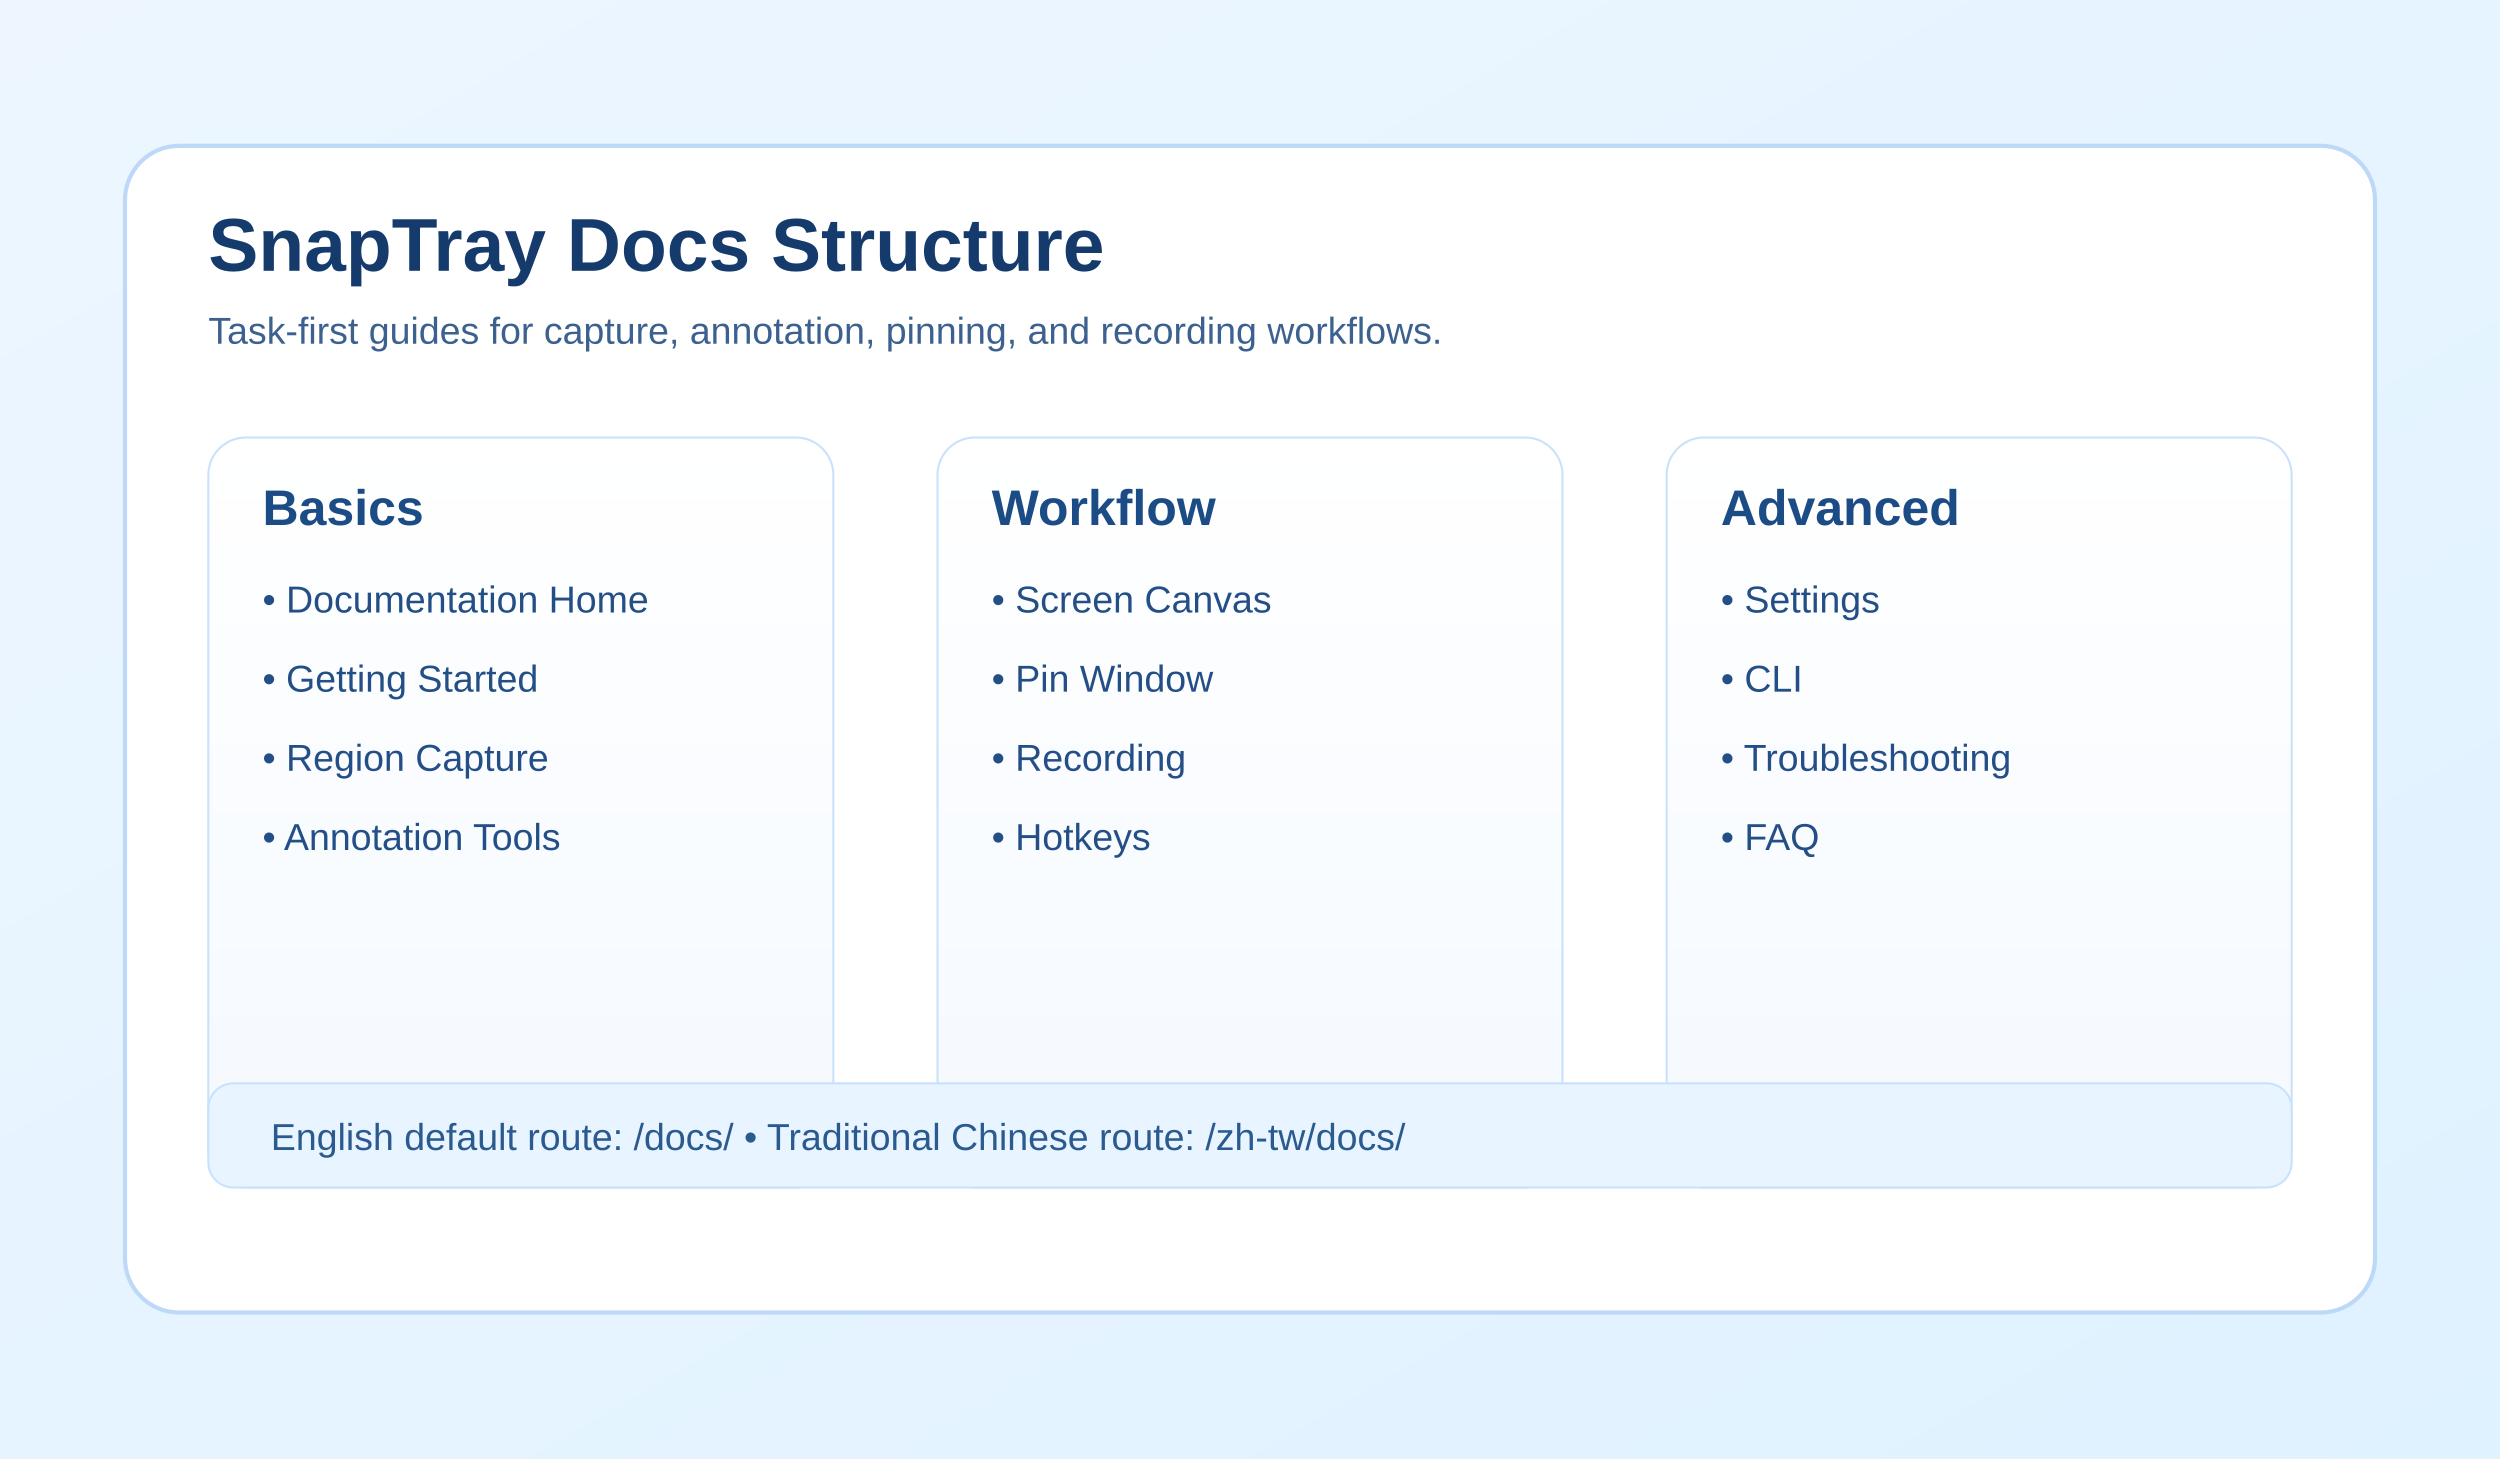
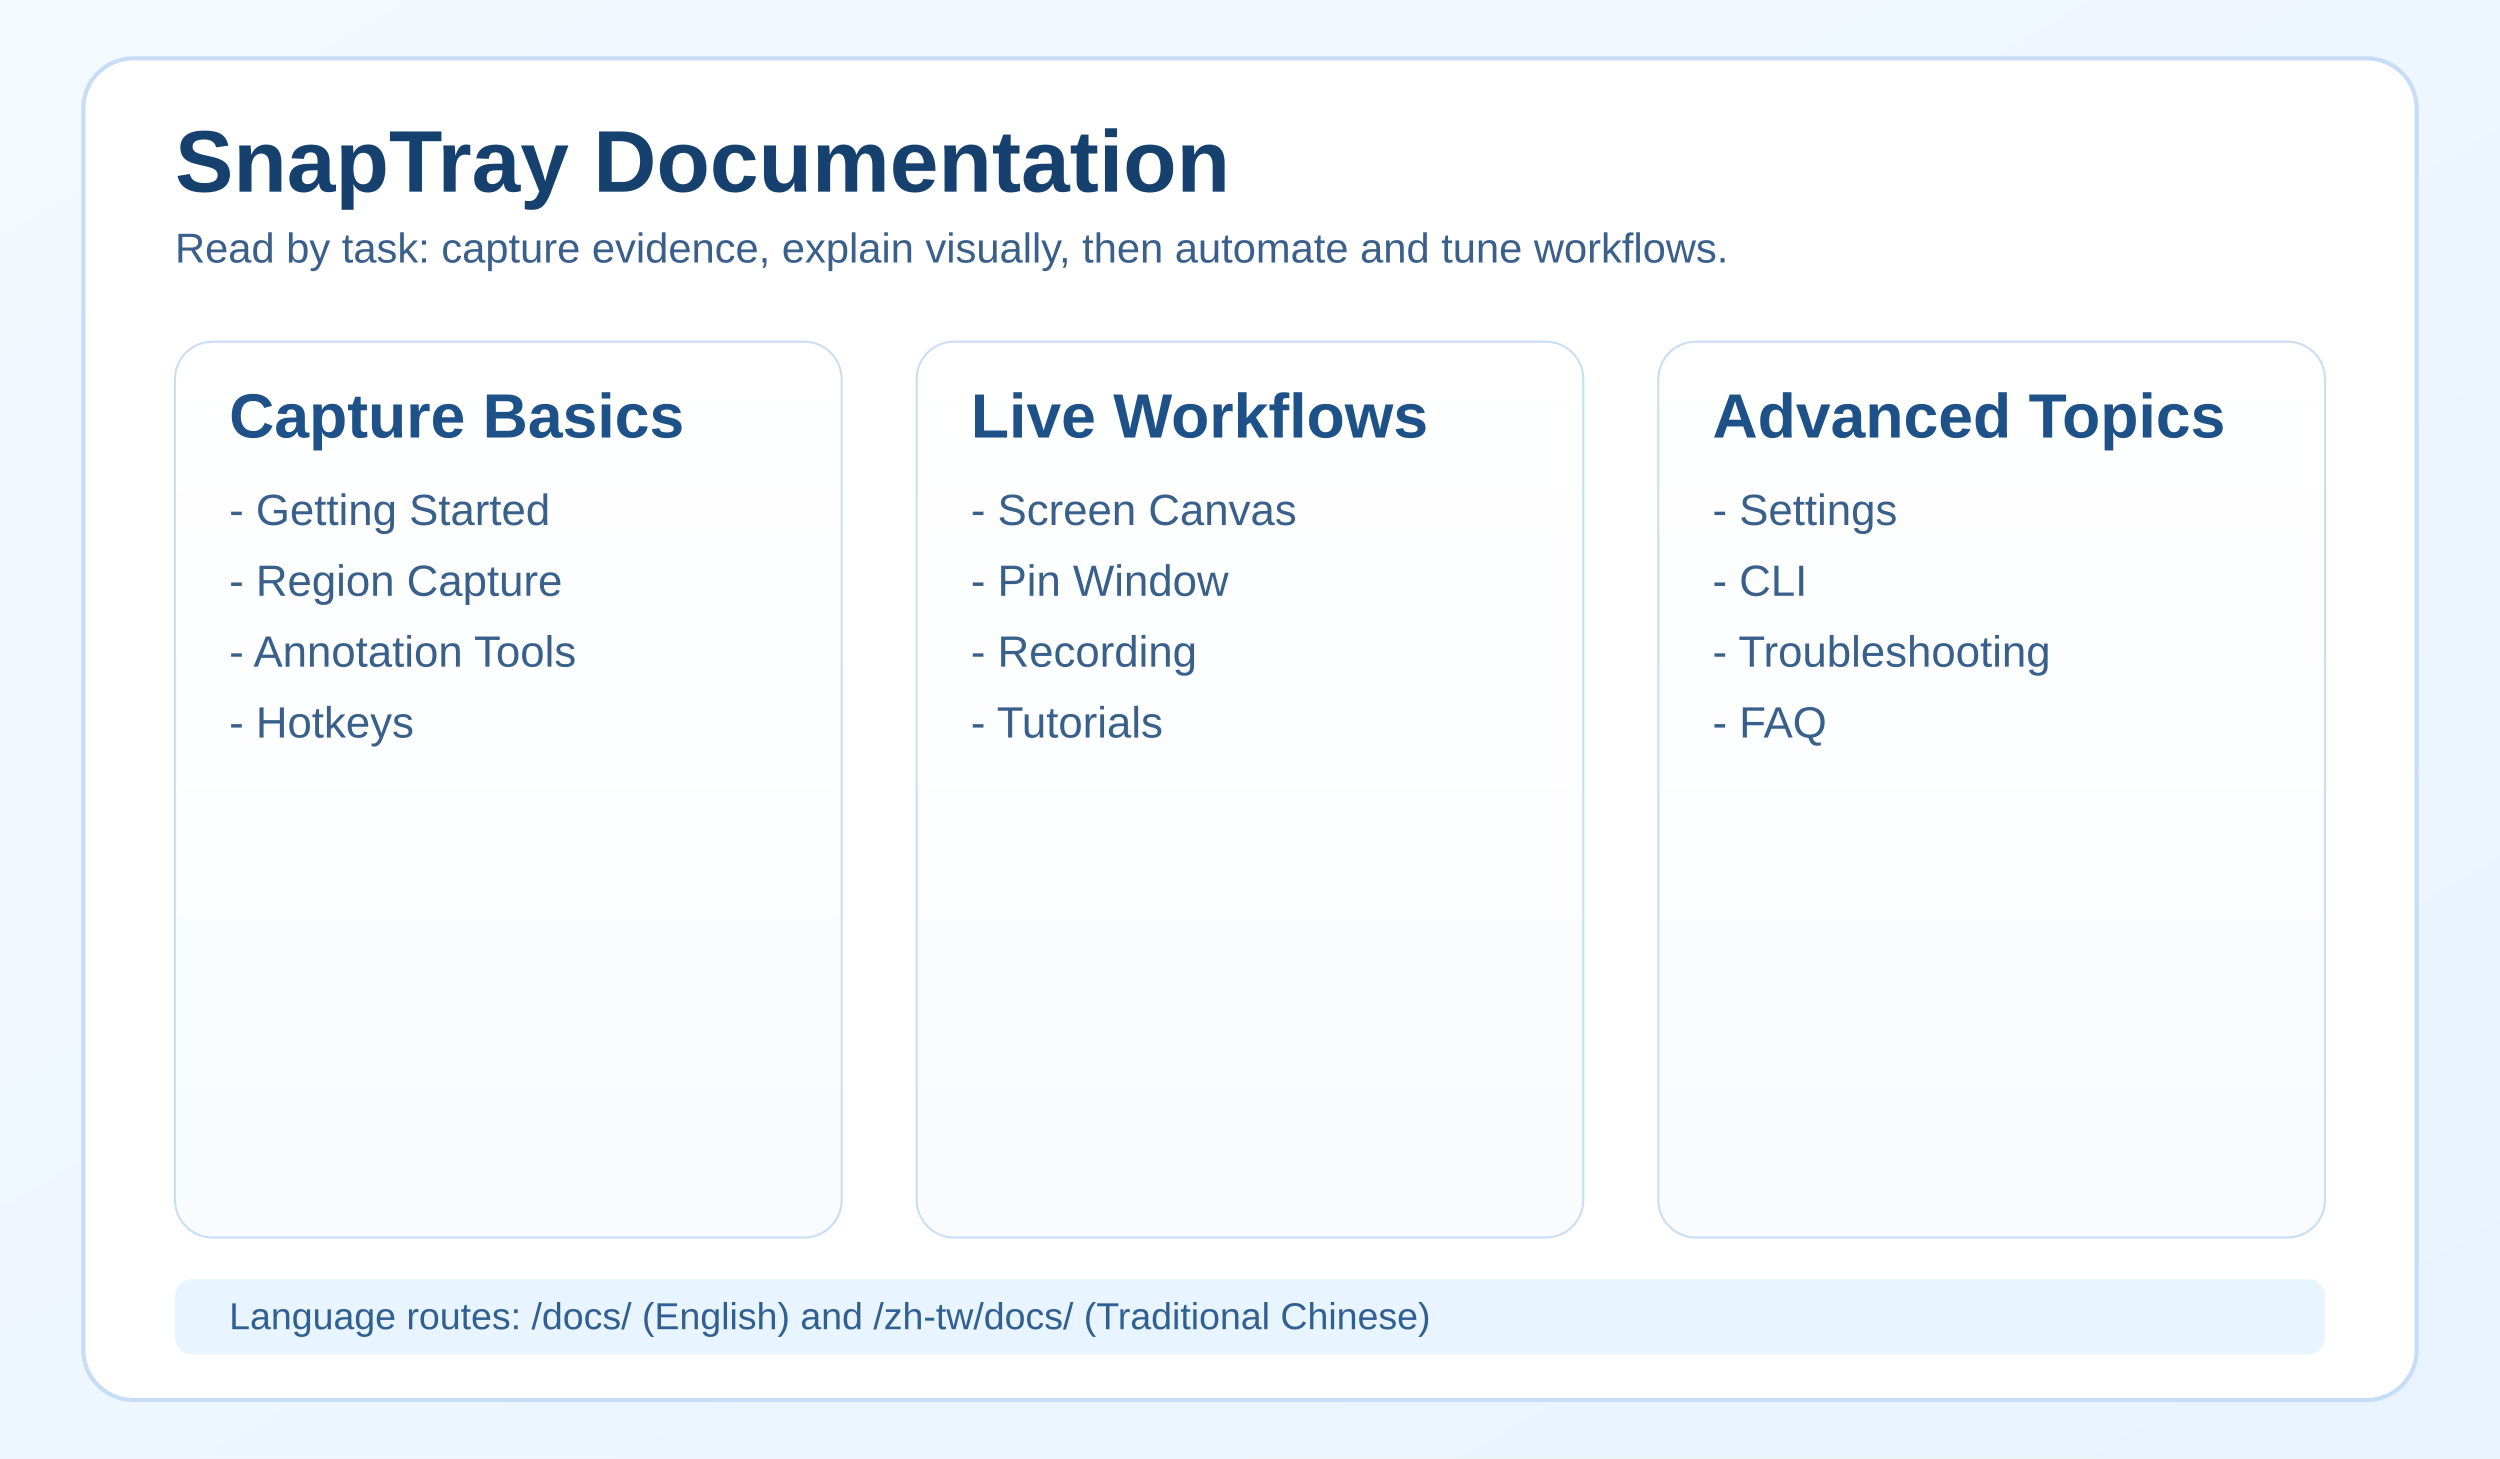
<svg xmlns="http://www.w3.org/2000/svg" viewBox="0 0 1200 700" role="img" aria-labelledby="title desc">
  <defs>
-     <linearGradient id="bg" x1="0" y1="0" x2="1" y2="1">
-       <stop offset="0%" stop-color="#edf6ff" />
-       <stop offset="100%" stop-color="#dff2ff" />
+     <linearGradient id="bg-docs" x1="0" y1="0" x2="1" y2="1">
+       <stop offset="0%" stop-color="#f4f9ff" />
+       <stop offset="100%" stop-color="#e8f3ff" />
    </linearGradient>
-     <linearGradient id="card" x1="0" y1="0" x2="0" y2="1">
+     <linearGradient id="card-docs" x1="0" y1="0" x2="0" y2="1">
      <stop offset="0%" stop-color="#ffffff" />
-       <stop offset="100%" stop-color="#f4f9ff" />
+       <stop offset="100%" stop-color="#f8fcff" />
    </linearGradient>
  </defs>
-   <rect width="1200" height="700" fill="url(#bg)" />
-   <rect x="60" y="70" width="1080" height="560" rx="26" fill="white" stroke="#bdd9f7" stroke-width="2" />
-   <text x="100" y="130" fill="#143b6b" font-size="36" font-family="Arial, sans-serif" font-weight="700">SnapTray Docs Structure</text>
-   <text x="100" y="165" fill="#3d618f" font-size="18" font-family="Arial, sans-serif">Task-first guides for capture, annotation, pinning, and recording workflows.</text>
-   <rect x="100" y="210" width="300" height="360" rx="18" fill="url(#card)" stroke="#cae1fb" />
-   <text x="126" y="252" fill="#1c4c86" font-size="24" font-family="Arial" font-weight="700">Basics</text>
-   <text x="126" y="294" fill="#244f86" font-size="18" font-family="Arial">• Documentation Home</text>
-   <text x="126" y="332" fill="#244f86" font-size="18" font-family="Arial">• Getting Started</text>
-   <text x="126" y="370" fill="#244f86" font-size="18" font-family="Arial">• Region Capture</text>
-   <text x="126" y="408" fill="#244f86" font-size="18" font-family="Arial">• Annotation Tools</text>
-   <rect x="450" y="210" width="300" height="360" rx="18" fill="url(#card)" stroke="#cae1fb" />
-   <text x="476" y="252" fill="#1c4c86" font-size="24" font-family="Arial" font-weight="700">Workflow</text>
-   <text x="476" y="294" fill="#244f86" font-size="18" font-family="Arial">• Screen Canvas</text>
-   <text x="476" y="332" fill="#244f86" font-size="18" font-family="Arial">• Pin Window</text>
-   <text x="476" y="370" fill="#244f86" font-size="18" font-family="Arial">• Recording</text>
-   <text x="476" y="408" fill="#244f86" font-size="18" font-family="Arial">• Hotkeys</text>
-   <rect x="800" y="210" width="300" height="360" rx="18" fill="url(#card)" stroke="#cae1fb" />
-   <text x="826" y="252" fill="#1c4c86" font-size="24" font-family="Arial" font-weight="700">Advanced</text>
-   <text x="826" y="294" fill="#244f86" font-size="18" font-family="Arial">• Settings</text>
-   <text x="826" y="332" fill="#244f86" font-size="18" font-family="Arial">• CLI</text>
-   <text x="826" y="370" fill="#244f86" font-size="18" font-family="Arial">• Troubleshooting</text>
-   <text x="826" y="408" fill="#244f86" font-size="18" font-family="Arial">• FAQ</text>
-   <rect x="100" y="520" width="1000" height="50" rx="12" fill="#e8f4ff" stroke="#c8e2fb" />
-   <text x="130" y="552" fill="#2b5a8f" font-size="18" font-family="Arial">English default route: /docs/  •  Traditional Chinese route: /zh-tw/docs/</text>
+   <rect width="1200" height="700" fill="url(#bg-docs)" />
+   <rect x="40" y="28" width="1120" height="644" rx="24" fill="#ffffff" stroke="#c7ddf6" stroke-width="2" />
+   <text x="84" y="92" fill="#16406d" font-size="42" font-family="Segoe UI, Arial, sans-serif" font-weight="700">SnapTray Documentation</text>
+   <text x="84" y="126" fill="#3a5f8b" font-size="20" font-family="Segoe UI, Arial, sans-serif">Read by task: capture evidence, explain visually, then automate and tune workflows.</text>
+   <rect x="84" y="164" width="320" height="430" rx="18" fill="url(#card-docs)" stroke="#c9def4" />
+   <text x="110" y="210" fill="#1d5188" font-size="30" font-family="Segoe UI, Arial, sans-serif" font-weight="700">Capture Basics</text>
+   <text x="110" y="252" fill="#395f8b" font-size="21" font-family="Segoe UI, Arial, sans-serif">- Getting Started</text>
+   <text x="110" y="286" fill="#395f8b" font-size="21" font-family="Segoe UI, Arial, sans-serif">- Region Capture</text>
+   <text x="110" y="320" fill="#395f8b" font-size="21" font-family="Segoe UI, Arial, sans-serif">- Annotation Tools</text>
+   <text x="110" y="354" fill="#395f8b" font-size="21" font-family="Segoe UI, Arial, sans-serif">- Hotkeys</text>
+   <rect x="440" y="164" width="320" height="430" rx="18" fill="url(#card-docs)" stroke="#c9def4" />
+   <text x="466" y="210" fill="#1d5188" font-size="30" font-family="Segoe UI, Arial, sans-serif" font-weight="700">Live Workflows</text>
+   <text x="466" y="252" fill="#395f8b" font-size="21" font-family="Segoe UI, Arial, sans-serif">- Screen Canvas</text>
+   <text x="466" y="286" fill="#395f8b" font-size="21" font-family="Segoe UI, Arial, sans-serif">- Pin Window</text>
+   <text x="466" y="320" fill="#395f8b" font-size="21" font-family="Segoe UI, Arial, sans-serif">- Recording</text>
+   <text x="466" y="354" fill="#395f8b" font-size="21" font-family="Segoe UI, Arial, sans-serif">- Tutorials</text>
+   <rect x="796" y="164" width="320" height="430" rx="18" fill="url(#card-docs)" stroke="#c9def4" />
+   <text x="822" y="210" fill="#1d5188" font-size="30" font-family="Segoe UI, Arial, sans-serif" font-weight="700">Advanced Topics</text>
+   <text x="822" y="252" fill="#395f8b" font-size="21" font-family="Segoe UI, Arial, sans-serif">- Settings</text>
+   <text x="822" y="286" fill="#395f8b" font-size="21" font-family="Segoe UI, Arial, sans-serif">- CLI</text>
+   <text x="822" y="320" fill="#395f8b" font-size="21" font-family="Segoe UI, Arial, sans-serif">- Troubleshooting</text>
+   <text x="822" y="354" fill="#395f8b" font-size="21" font-family="Segoe UI, Arial, sans-serif">- FAQ</text>
+   <rect x="84" y="614" width="1032" height="36" rx="8" fill="#e8f4ff" />
+   <text x="110" y="638" fill="#2f6091" font-size="18" font-family="Segoe UI, Arial, sans-serif">Language routes: /docs/ (English) and /zh-tw/docs/ (Traditional Chinese)</text>
</svg>
